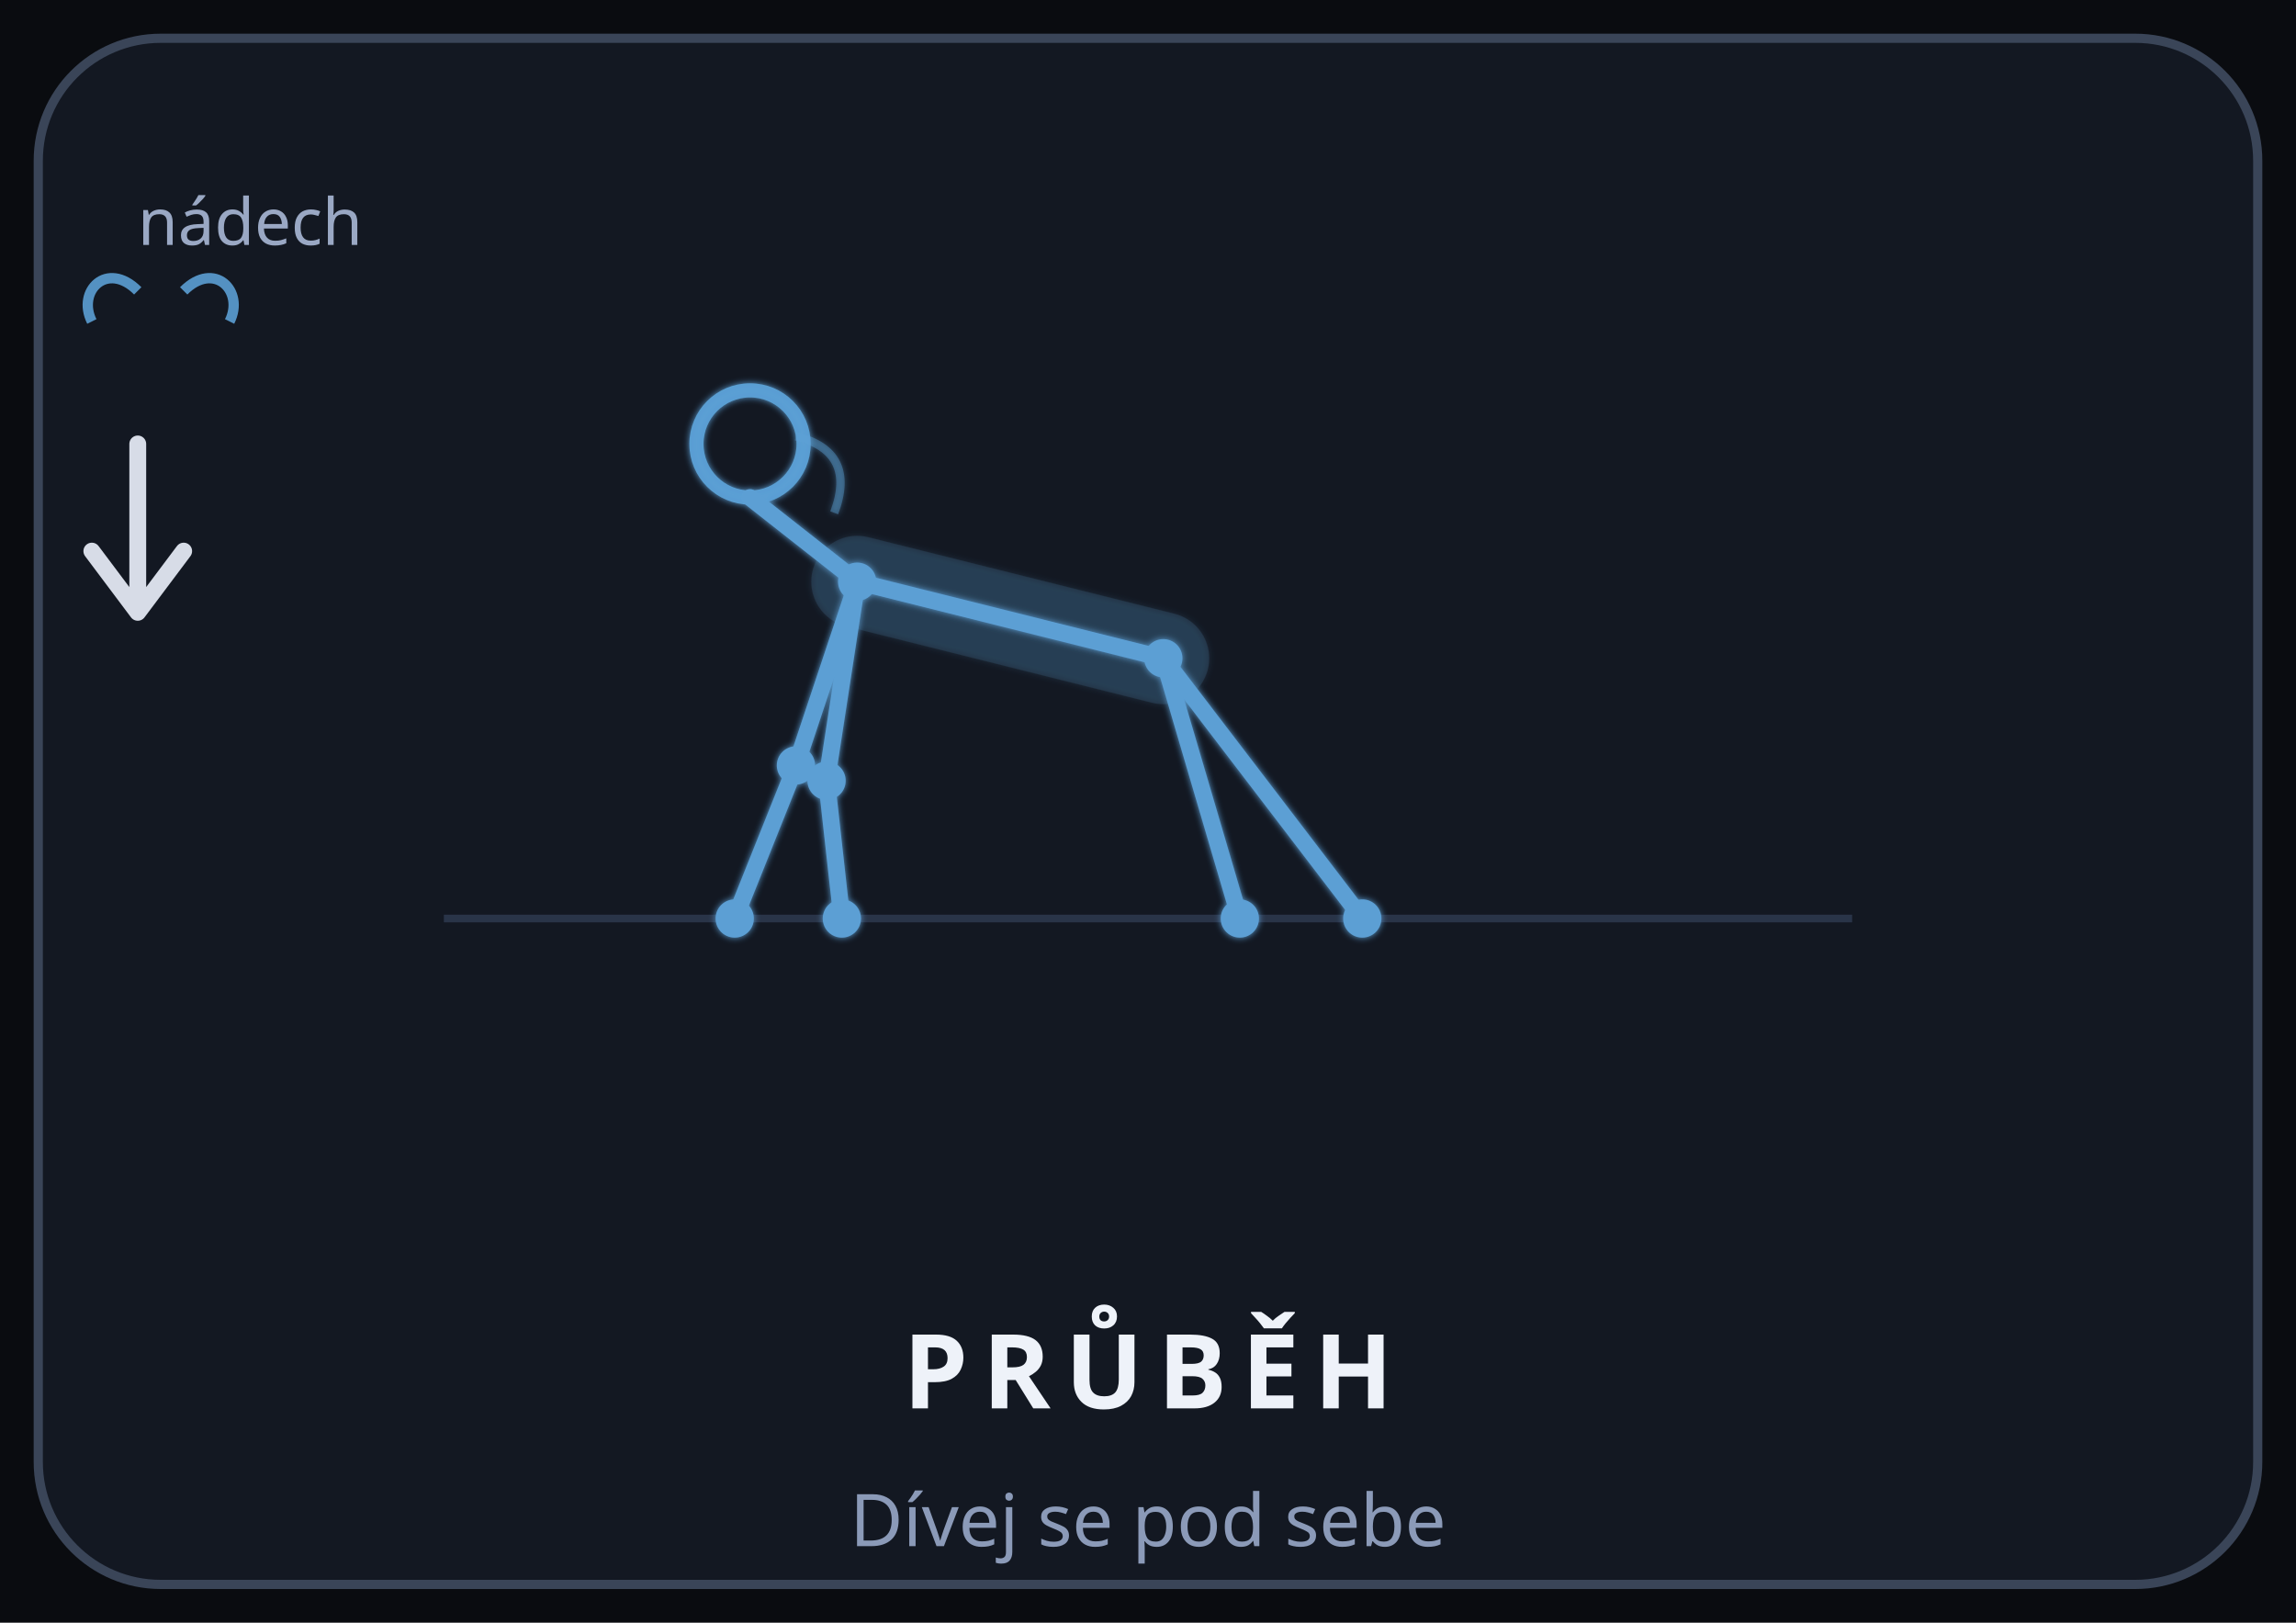
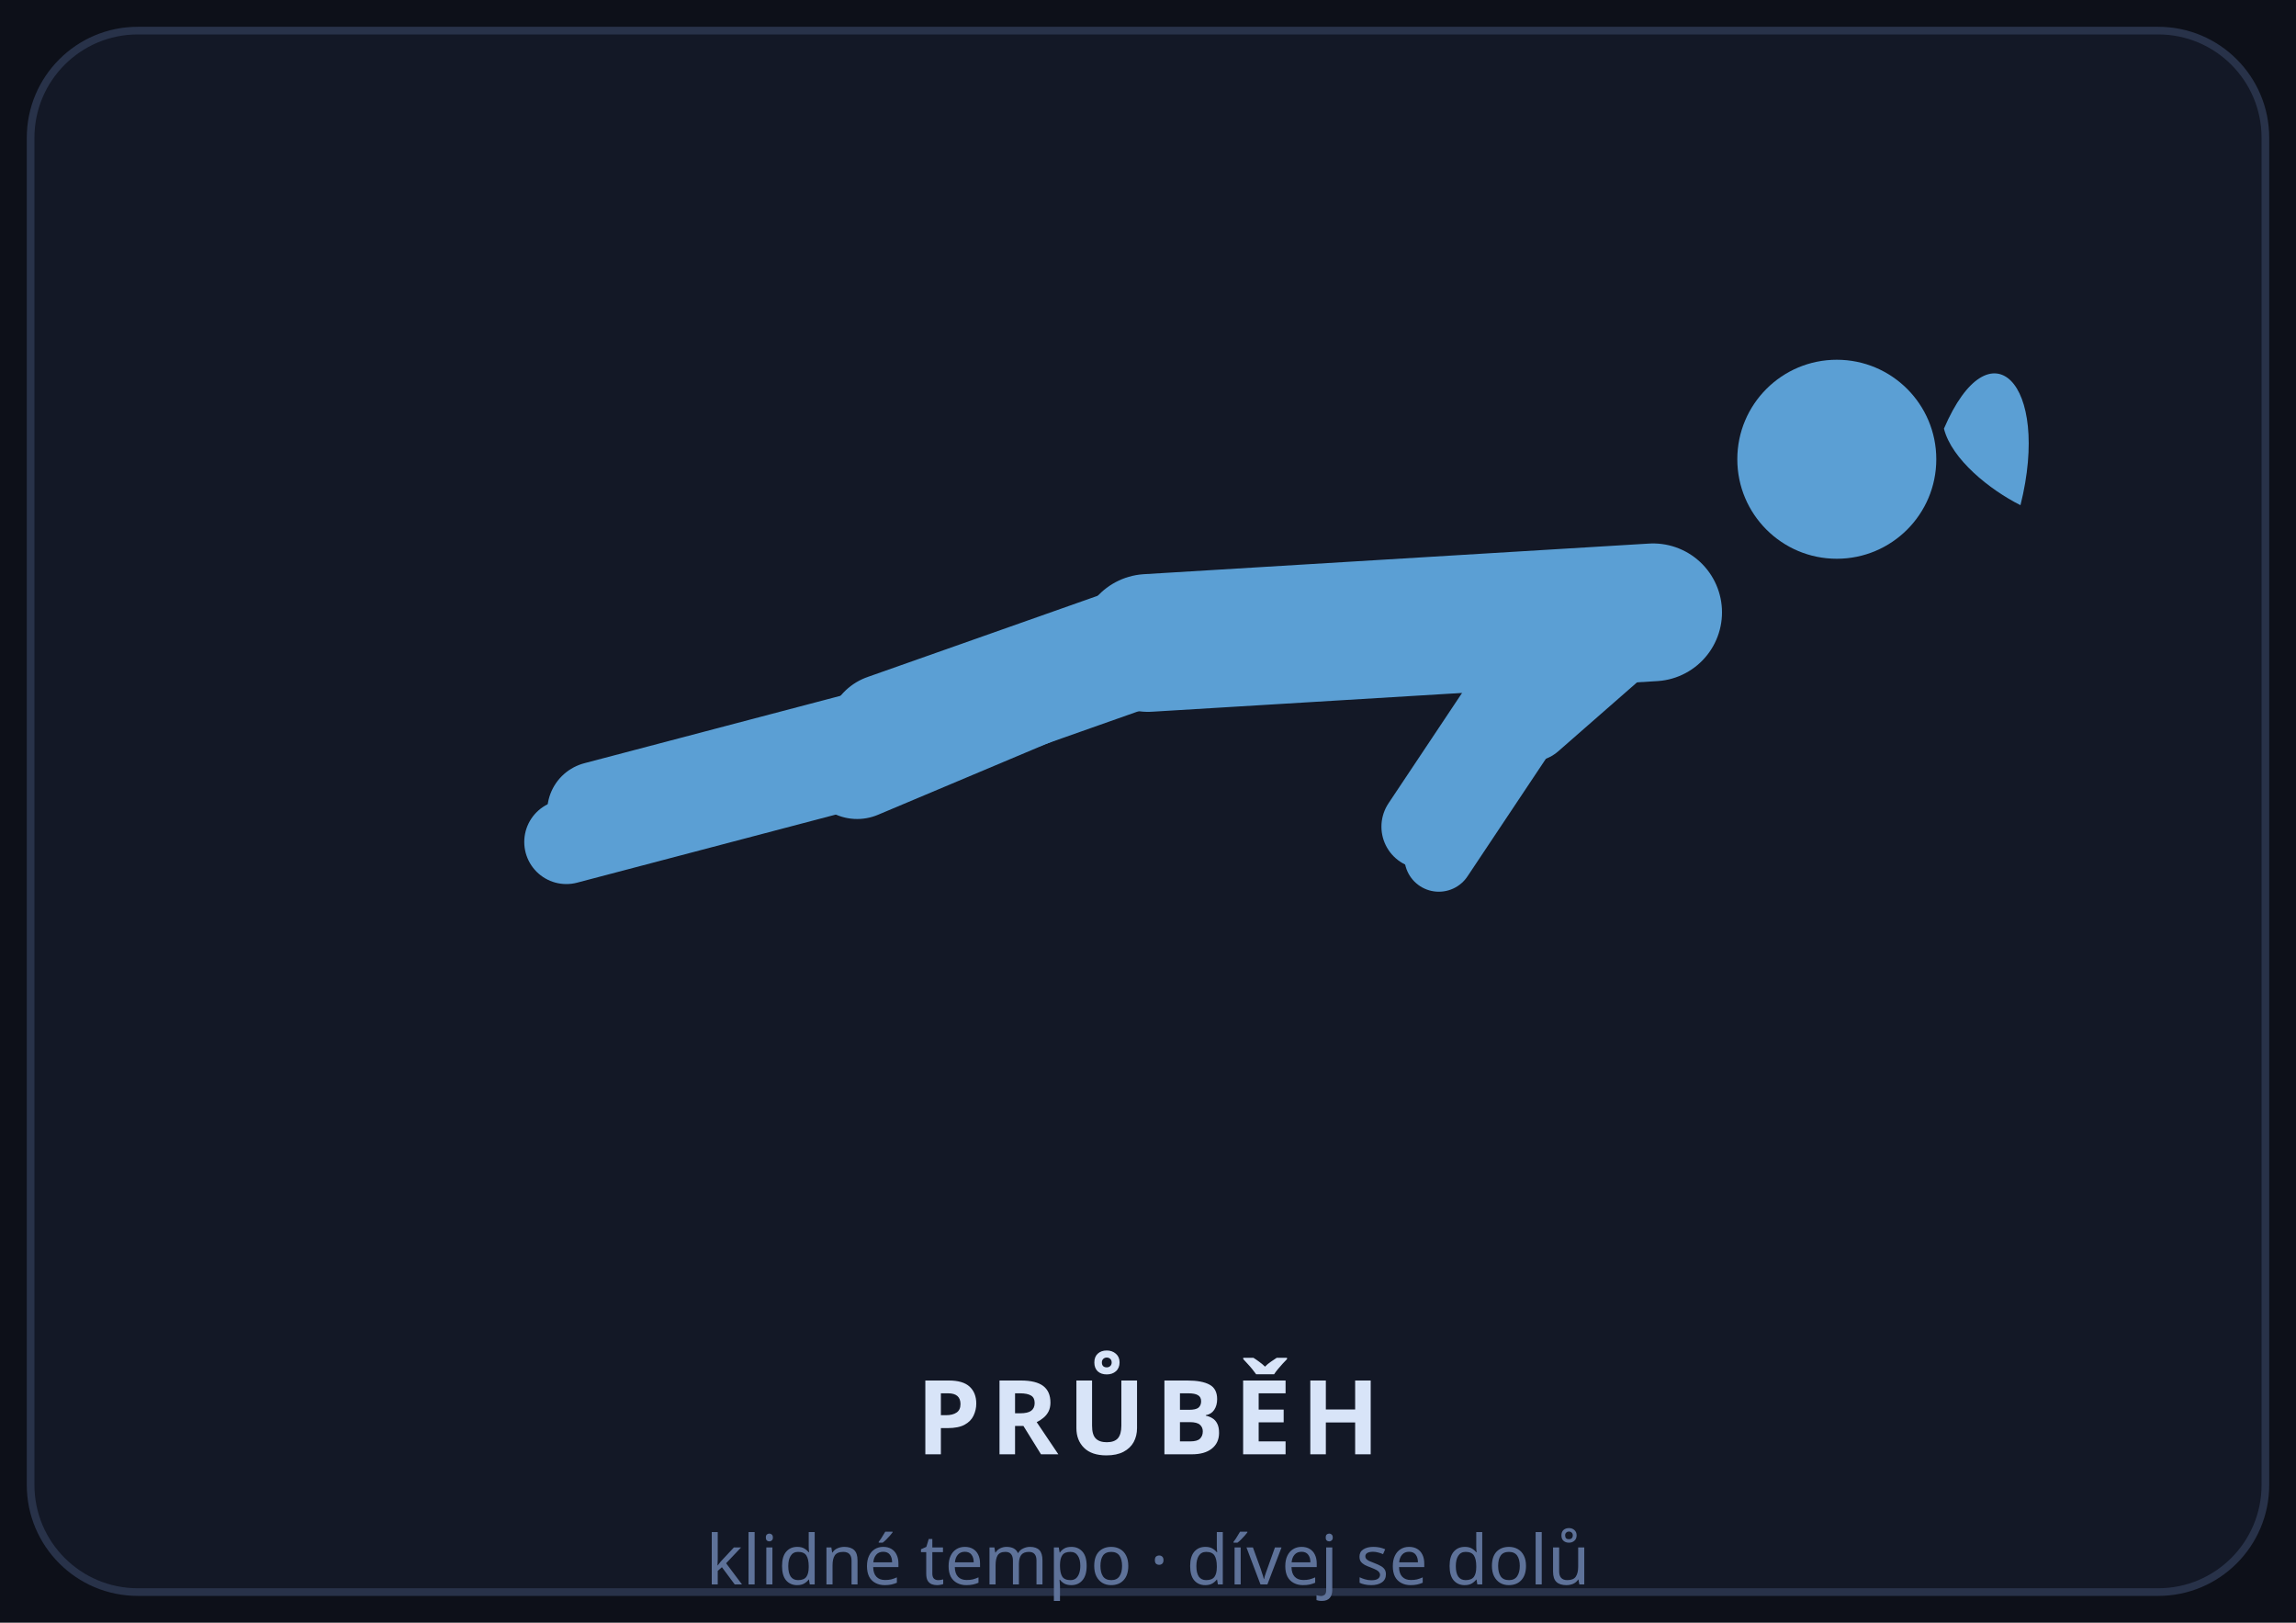
<svg xmlns="http://www.w3.org/2000/svg" viewBox="0 0 300 212" fill="none" aria-hidden="true">
-   <defs>
-     <filter id="sfGlow" x="-40%" y="-40%" width="180%" height="180%">
-       <feGaussianBlur stdDeviation="0.45" result="b" />
-       <feMerge>
-         <feMergeNode in="b" />
-         <feMergeNode in="SourceGraphic" />
-       </feMerge>
-     </filter>
-   </defs>
-   <rect width="300" height="212" fill="#0a0c10" />
-   <rect x="5" y="5" width="290" height="202" rx="16" ry="16" fill="#131822" stroke="#3a4558" stroke-width="1.2" />
-   <g transform="translate(50,12)">
-     <line x1="8" y1="108" x2="192" y2="108" stroke="#4a5f82" stroke-width="1" opacity="0.4" />
-     <g filter="url(#sfGlow)">
-       <line x1="62" y1="64" x2="102" y2="74" stroke="#5b9fd4" stroke-width="12" stroke-linecap="round" opacity="0.15" />
-       <circle cx="48" cy="46" r="7" stroke="#5b9fd4" stroke-width="1.85" fill="none" opacity="0.98" />
-       <path d="M54 45 Q62 47 59 55" stroke="#5b9fd4" stroke-width="1.1" fill="none" opacity="0.42" />
-       <path d="M48 53 L62 64 L102 74" stroke="#5b9fd4" stroke-width="2.2" stroke-linecap="round" stroke-linejoin="round" />
-       <path d="M102 74 L112 108" stroke="#5b9fd4" stroke-width="2.2" stroke-linecap="round" stroke-linejoin="round" />
-       <path d="M102 74 L128 108" stroke="#5b9fd4" stroke-width="2.2" stroke-linecap="round" stroke-linejoin="round" />
-       <path d="M62 64 L54 88 L46 108" stroke="#5b9fd4" stroke-width="2.2" stroke-linecap="round" stroke-linejoin="round" />
-       <path d="M62 64 L58 90 L60 108" stroke="#5b9fd4" stroke-width="2.2" stroke-linecap="round" stroke-linejoin="round" />
-       <circle cx="62" cy="64" r="2.5" fill="#5b9fd4" />
-       <circle cx="102" cy="74" r="2.5" fill="#5b9fd4" />
-       <circle cx="112" cy="108" r="2.5" fill="#5b9fd4" />
-       <circle cx="128" cy="108" r="2.5" fill="#5b9fd4" />
-       <circle cx="54" cy="88" r="2.5" fill="#5b9fd4" />
-       <circle cx="58" cy="90" r="2.5" fill="#5b9fd4" />
-       <circle cx="46" cy="108" r="2.5" fill="#5b9fd4" />
-       <circle cx="60" cy="108" r="2.5" fill="#5b9fd4" />
-     </g>
-   </g>
-   <g transform="translate(18,58)" stroke="#e8edf7" stroke-width="2.2" stroke-linecap="round" stroke-linejoin="round" fill="none" opacity="0.92">
-     <path d="M0 0 L0 22 M-6 14 L0 22 L6 14" />
-   </g>
-   <g transform="translate(14,36)" stroke="#5b9fd4" fill="none" stroke-width="1.35" opacity="0.9">
-     <path d="M4 2 C0 -2 -4 2 -2 6" />
-     <path d="M10 2 C14 -2 18 2 16 6" />
-   </g>
-   <text x="18" y="32" fill="#9aa8c4" font-family="Segoe UI,system-ui,sans-serif" font-size="8.5">nádech</text>
-   <text x="150" y="184" text-anchor="middle" fill="#eef2f9" font-family="Segoe UI,system-ui,sans-serif" font-size="13.5" font-weight="700" letter-spacing="0.14em">PRŮBĚH</text>
-   <text x="150" y="202" text-anchor="middle" fill="#8b9ab8" font-family="Segoe UI,system-ui,sans-serif" font-size="9.5">Dívej se pod sebe</text>
+   <rect width="300" height="212" fill="#0d1019" />
+   <rect x="4" y="4" width="292" height="204" rx="14" fill="#131826" stroke="#283249" stroke-width="1" />
+   <line x1="216" y1="80" x2="200" y2="94" stroke="#5b9fd4" stroke-width="11" stroke-linecap="round" stroke-linejoin="round" />
+   <line x1="200" y1="94" x2="188" y2="112" stroke="#5b9fd4" stroke-width="9" stroke-linecap="round" stroke-linejoin="round" />
+   <line x1="150" y1="84" x2="112" y2="100" stroke="#5b9fd4" stroke-width="14" stroke-linecap="round" stroke-linejoin="round" />
+   <line x1="112" y1="100" x2="74" y2="110" stroke="#5b9fd4" stroke-width="11" stroke-linecap="round" stroke-linejoin="round" />
+   <line x1="216" y1="80" x2="150" y2="84" stroke="#5b9fd4" stroke-width="18" stroke-linecap="round" stroke-linejoin="round" />
+   <line x1="150" y1="84" x2="116" y2="96" stroke="#5b9fd4" stroke-width="16" stroke-linecap="round" stroke-linejoin="round" />
+   <line x1="116" y1="96" x2="78" y2="106" stroke="#5b9fd4" stroke-width="13" stroke-linecap="round" stroke-linejoin="round" />
+   <line x1="216" y1="80" x2="198" y2="90" stroke="#5b9fd4" stroke-width="13" stroke-linecap="round" stroke-linejoin="round" />
+   <line x1="198" y1="90" x2="186" y2="108" stroke="#5b9fd4" stroke-width="11" stroke-linecap="round" stroke-linejoin="round" />
+   <path d="M254 56 C260 42 268 50 264 66 C260 64 255 60 254 56Z" fill="#5b9fd4" />
+   <circle cx="240" cy="60" r="13" fill="#5b9fd4" />
+   <text x="150" y="190" text-anchor="middle" fill="#d8e4f8" font-family="'Segoe UI',system-ui,sans-serif" font-size="13.5" font-weight="700" letter-spacing="0.09em">PRŮBĚH</text>
+   <text x="150" y="207" text-anchor="middle" fill="#5e7299" font-family="'Segoe UI',system-ui,sans-serif" font-size="9" font-weight="400">klidné tempo · dívej se dolů</text>
</svg>
